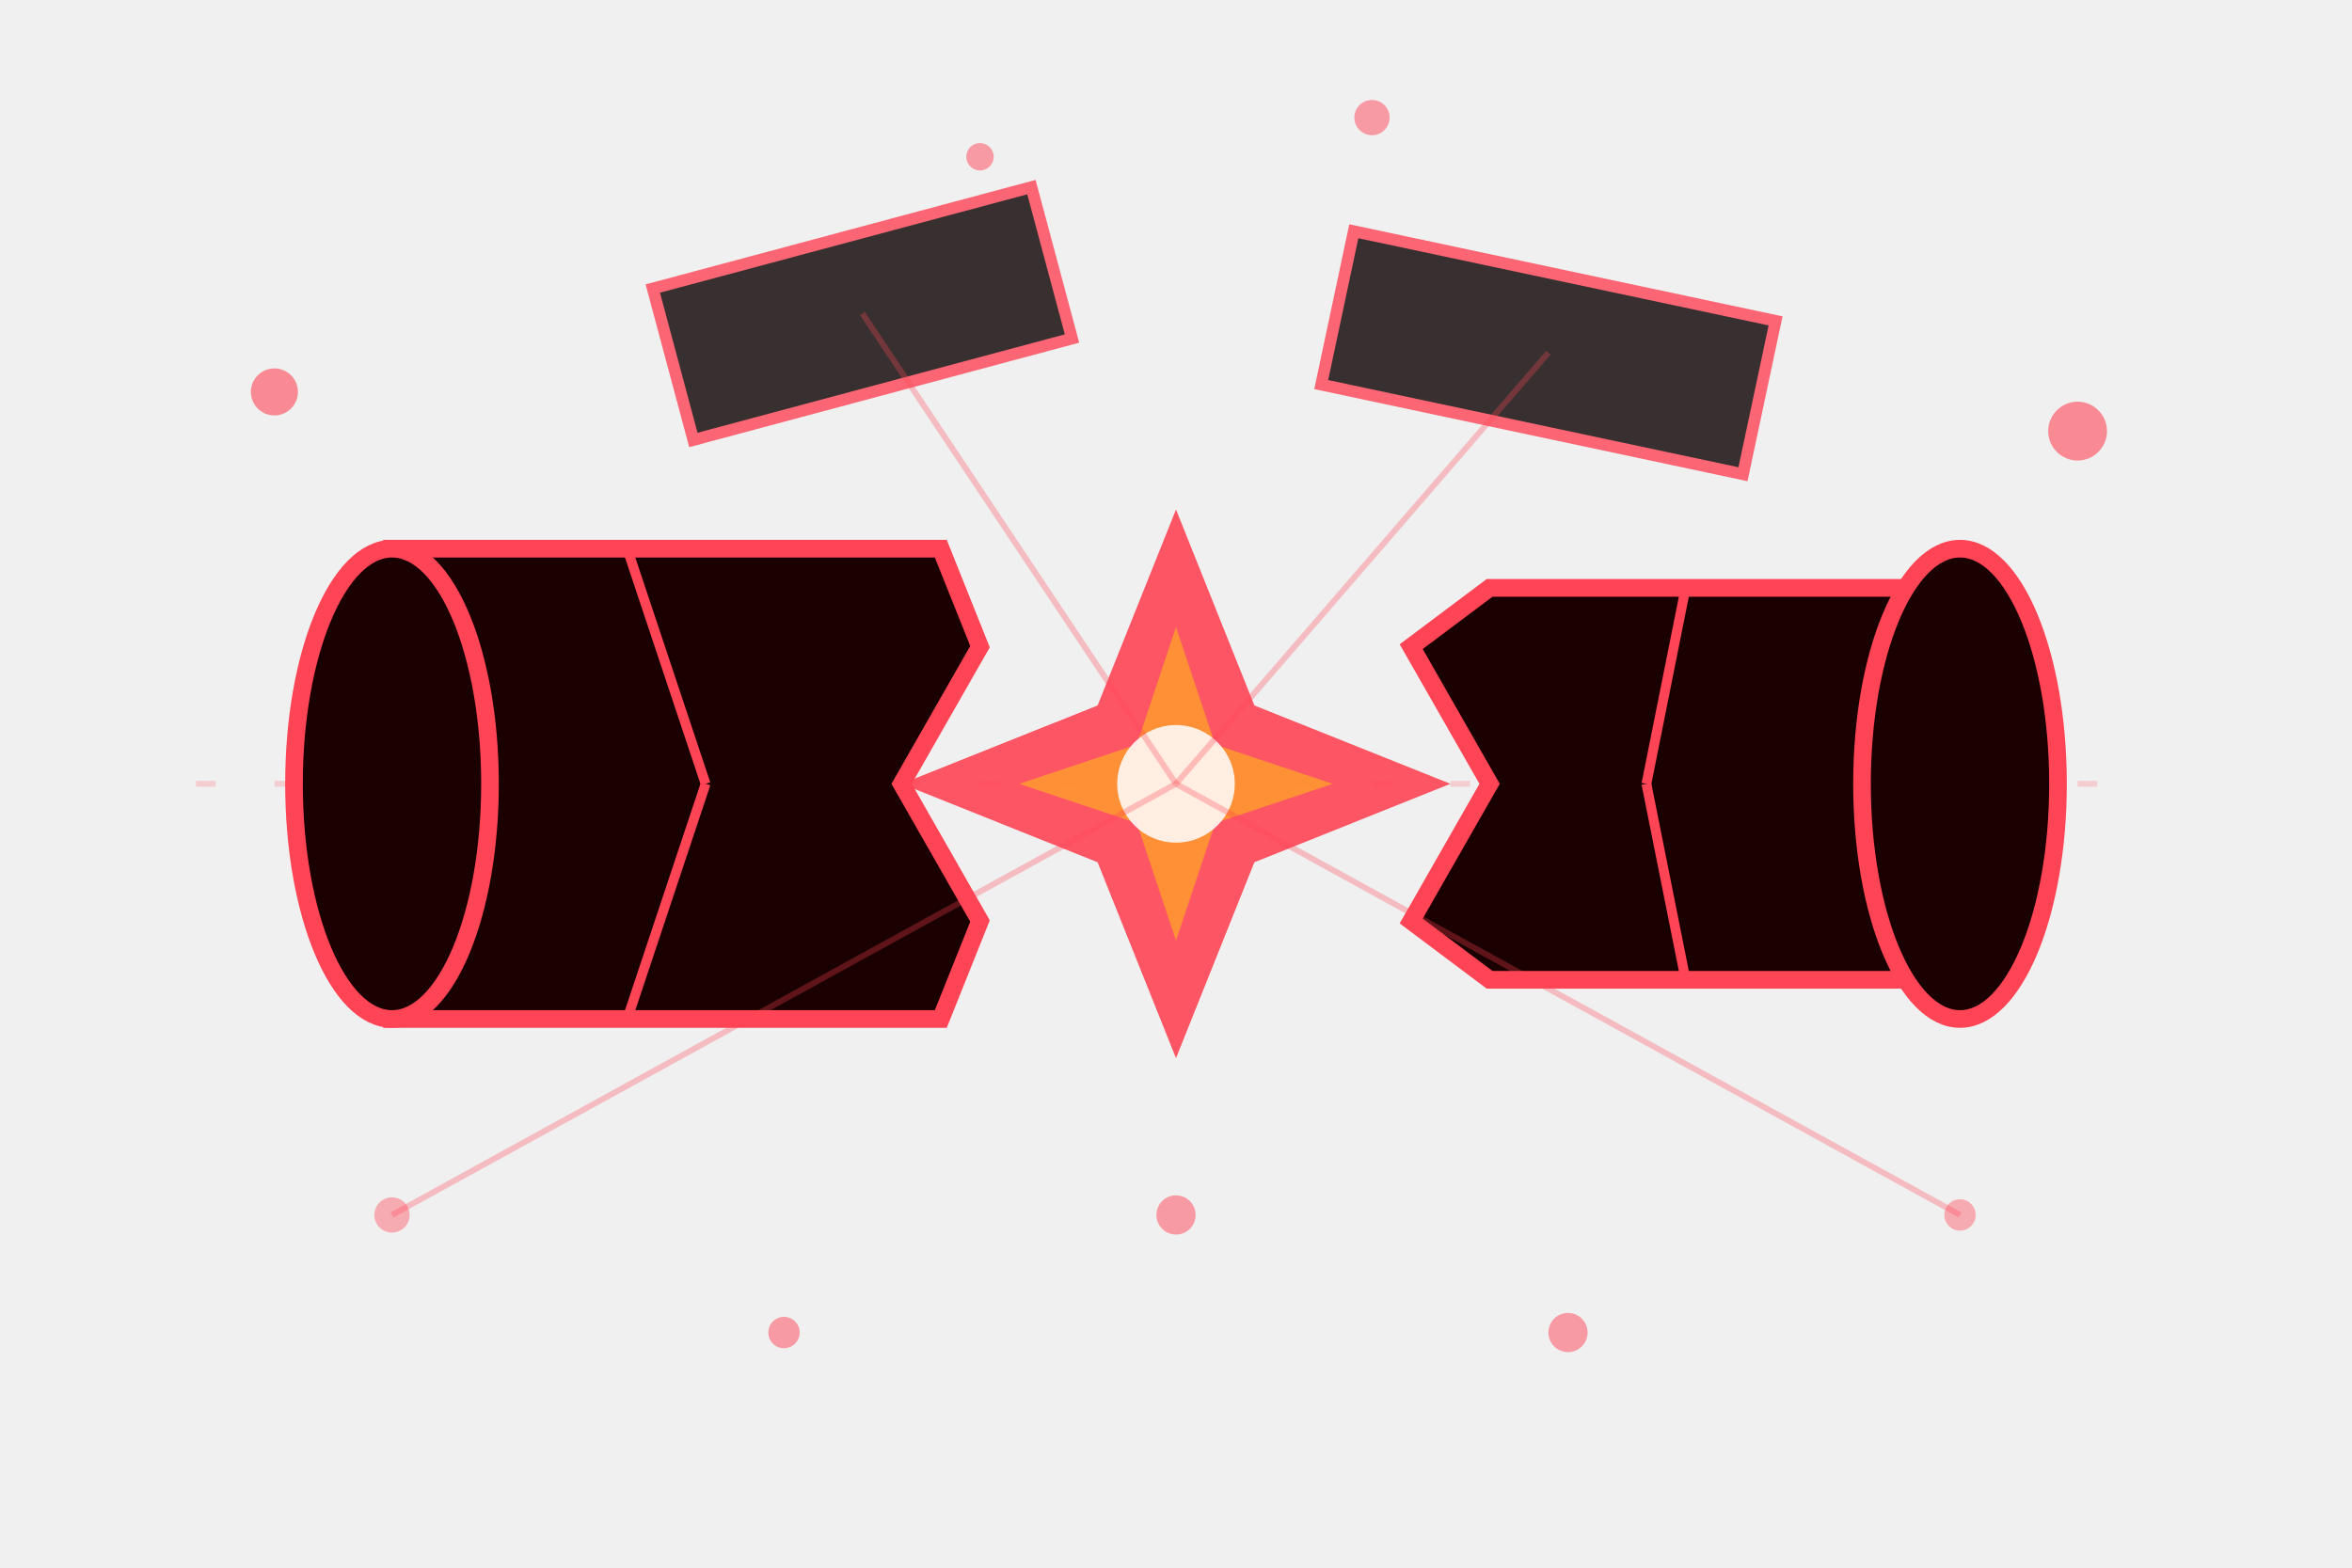
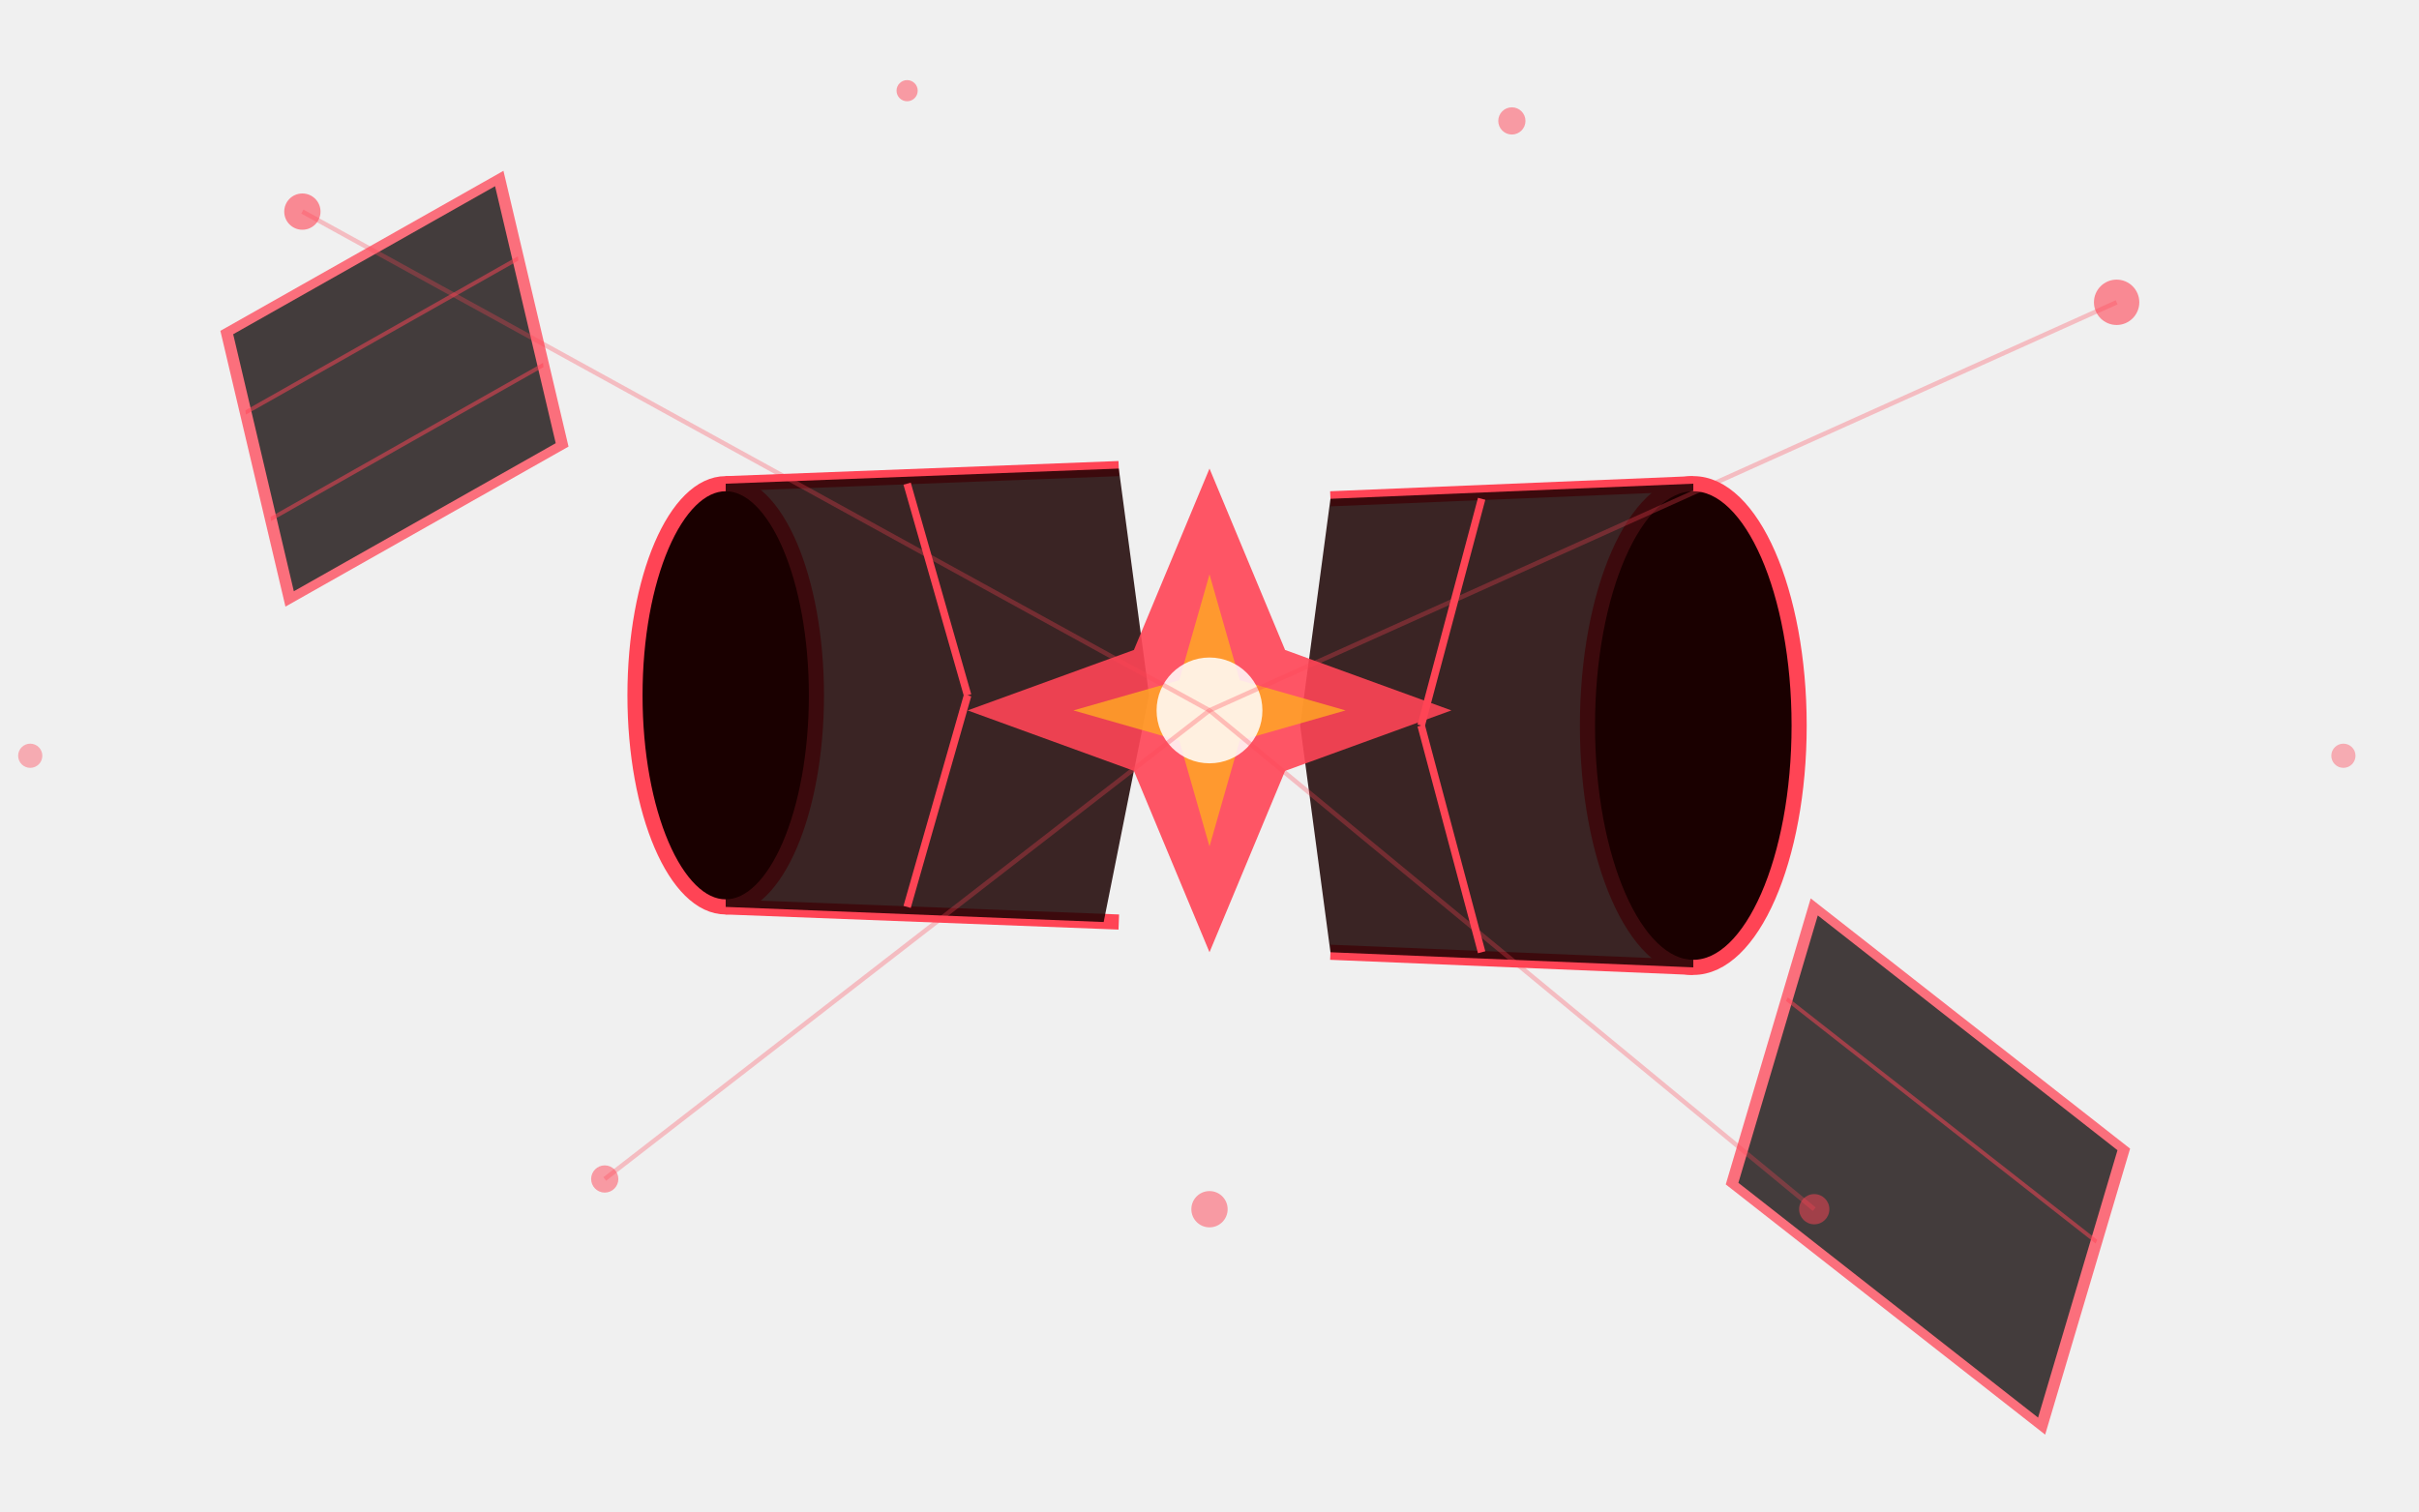
- <svg xmlns="http://www.w3.org/2000/svg" viewBox="0 0 120 80" width="120" height="80">
-   <line x1="10" y1="40" x2="110" y2="40" stroke="#FF4455" stroke-width="0.3" opacity="0.2" stroke-dasharray="1 3" />
-   <path d="M 20 28 L 48 28 L 50 33 L 46 40 L 50 47 L 48 52 L 20 52 Z" fill="#1a0000" stroke="#FF4455" stroke-width="0.9" />
-   <ellipse cx="20" cy="40" rx="5" ry="12" fill="#1a0000" stroke="#FF4455" stroke-width="0.9" />
-   <line x1="32" y1="28" x2="36" y2="40" stroke="#FF4455" stroke-width="0.5" />
-   <line x1="36" y1="40" x2="32" y2="52" stroke="#FF4455" stroke-width="0.5" />
-   <path d="M 76 30 L 100 30 L 100 50 L 76 50 L 72 47 L 76 40 L 72 33 Z" fill="#1a0000" stroke="#FF4455" stroke-width="0.9" />
-   <ellipse cx="100" cy="40" rx="5" ry="12" fill="#1a0000" stroke="#FF4455" stroke-width="0.9" />
-   <line x1="86" y1="30" x2="84" y2="40" stroke="#FF4455" stroke-width="0.5" />
-   <line x1="84" y1="40" x2="86" y2="50" stroke="#FF4455" stroke-width="0.5" />
-   <g transform="translate(60 40)">
-     <polygon points="0,-14 4,-4 14,0 4,4 0,14 -4,4 -14,0 -4,-4" fill="#FF4455" opacity="0.9" />
-     <polygon points="0,-8 2,-2 8,0 2,2 0,8 -2,2 -8,0 -2,-2" fill="#FFAA22" opacity="0.7" />
-     <circle r="3" fill="#FFFFFF" opacity="0.85" />
+ <svg xmlns="http://www.w3.org/2000/svg" viewBox="0 0 160 100" width="160" height="100">
+   <g transform="translate(15 22) skewY(-25) rotate(-12)">
+     <polygon points="0,0 18,2 18,22 0,20" fill="#0a0000" stroke="#FF4455" stroke-width="0.7" opacity="0.75" />
+     <line x1="0" y1="6" x2="18" y2="8" stroke="#FF4455" stroke-width="0.3" opacity="0.5" />
+     <line x1="0" y1="14" x2="18" y2="16" stroke="#FF4455" stroke-width="0.3" opacity="0.5" />
  </g>
-   <rect x="34" y="12" width="20" height="8" fill="#0a0000" stroke="#FF4455" stroke-width="0.6" transform="rotate(-15 44 16)" opacity="0.8" />
-   <rect x="68" y="14" width="22" height="8" fill="#0a0000" stroke="#FF4455" stroke-width="0.6" transform="rotate(12 79 18)" opacity="0.8" />
-   <circle cx="14" cy="20" r="1.2" fill="#FF4455" opacity="0.6" />
-   <circle cx="106" cy="22" r="1.5" fill="#FF4455" opacity="0.6" />
-   <circle cx="60" cy="62" r="1" fill="#FF4455" opacity="0.5" />
-   <circle cx="40" cy="68" r="0.8" fill="#FF4455" opacity="0.5" />
-   <circle cx="80" cy="68" r="1" fill="#FF4455" opacity="0.5" />
-   <circle cx="100" cy="62" r="0.8" fill="#FF4455" opacity="0.4" />
-   <circle cx="20" cy="62" r="0.9" fill="#FF4455" opacity="0.4" />
-   <circle cx="50" cy="8" r="0.7" fill="#FF4455" opacity="0.5" />
-   <circle cx="70" cy="6" r="0.9" fill="#FF4455" opacity="0.5" />
-   <line x1="60" y1="40" x2="44" y2="16" stroke="#FF4455" stroke-width="0.3" opacity="0.3" />
-   <line x1="60" y1="40" x2="79" y2="18" stroke="#FF4455" stroke-width="0.3" opacity="0.3" />
-   <line x1="60" y1="40" x2="20" y2="62" stroke="#FF4455" stroke-width="0.3" opacity="0.3" />
-   <line x1="60" y1="40" x2="100" y2="62" stroke="#FF4455" stroke-width="0.3" opacity="0.3" />
+   <g transform="translate(120 60) skewY(20) rotate(15)">
+     <polygon points="0,0 22,3 22,24 0,21" fill="#0a0000" stroke="#FF4455" stroke-width="0.7" opacity="0.75" />
+     <line x1="0" y1="7" x2="22" y2="10" stroke="#FF4455" stroke-width="0.3" opacity="0.5" />
+   </g>
+   <ellipse cx="48" cy="46" rx="6" ry="14" fill="#1a0000" stroke="#FF4455" stroke-width="1" />
+   <line x1="48" y1="32" x2="74" y2="31" stroke="#FF4455" stroke-width="1" />
+   <line x1="48" y1="60" x2="74" y2="61" stroke="#FF4455" stroke-width="1" />
+   <path d="M 48 32 L 74 31 L 76 46 L 73 61 L 48 60 Z" fill="#1a0000" opacity="0.85" />
+   <line x1="60" y1="32" x2="64" y2="46" stroke="#FF4455" stroke-width="0.5" />
+   <line x1="64" y1="46" x2="60" y2="60" stroke="#FF4455" stroke-width="0.5" />
+   <ellipse cx="112" cy="48" rx="7" ry="16" fill="#1a0000" stroke="#FF4455" stroke-width="1" />
+   <line x1="112" y1="32" x2="88" y2="33" stroke="#FF4455" stroke-width="1" />
+   <line x1="112" y1="64" x2="88" y2="63" stroke="#FF4455" stroke-width="1" />
+   <path d="M 88 33 L 112 32 L 112 64 L 88 63 L 86 48 Z" fill="#1a0000" opacity="0.85" />
+   <line x1="98" y1="33" x2="94" y2="48" stroke="#FF4455" stroke-width="0.5" />
+   <line x1="94" y1="48" x2="98" y2="63" stroke="#FF4455" stroke-width="0.5" />
+   <g transform="translate(80 47)">
+     <polygon points="0,-16 5,-4 16,0 5,4 0,16 -5,4 -16,0 -5,-4" fill="#FF4455" opacity="0.9" />
+     <polygon points="0,-9 2,-2 9,0 2,2 0,9 -2,2 -9,0 -2,-2" fill="#FFAA22" opacity="0.8" />
+     <circle r="3.5" fill="#FFFFFF" opacity="0.85" />
+   </g>
+   <circle cx="20" cy="14" r="1.2" fill="#FF4455" opacity="0.6" />
+   <circle cx="140" cy="20" r="1.5" fill="#FF4455" opacity="0.6" />
+   <circle cx="80" cy="80" r="1.2" fill="#FF4455" opacity="0.5" />
+   <circle cx="40" cy="78" r="0.9" fill="#FF4455" opacity="0.5" />
+   <circle cx="120" cy="80" r="1" fill="#FF4455" opacity="0.5" />
+   <circle cx="60" cy="6" r="0.7" fill="#FF4455" opacity="0.5" />
+   <circle cx="100" cy="8" r="0.9" fill="#FF4455" opacity="0.5" />
+   <circle cx="2" cy="50" r="0.8" fill="#FF4455" opacity="0.4" />
+   <circle cx="155" cy="50" r="0.8" fill="#FF4455" opacity="0.4" />
+   <line x1="80" y1="47" x2="20" y2="14" stroke="#FF4455" stroke-width="0.3" opacity="0.3" />
+   <line x1="80" y1="47" x2="140" y2="20" stroke="#FF4455" stroke-width="0.3" opacity="0.3" />
+   <line x1="80" y1="47" x2="40" y2="78" stroke="#FF4455" stroke-width="0.3" opacity="0.3" />
+   <line x1="80" y1="47" x2="120" y2="80" stroke="#FF4455" stroke-width="0.3" opacity="0.3" />
</svg>
